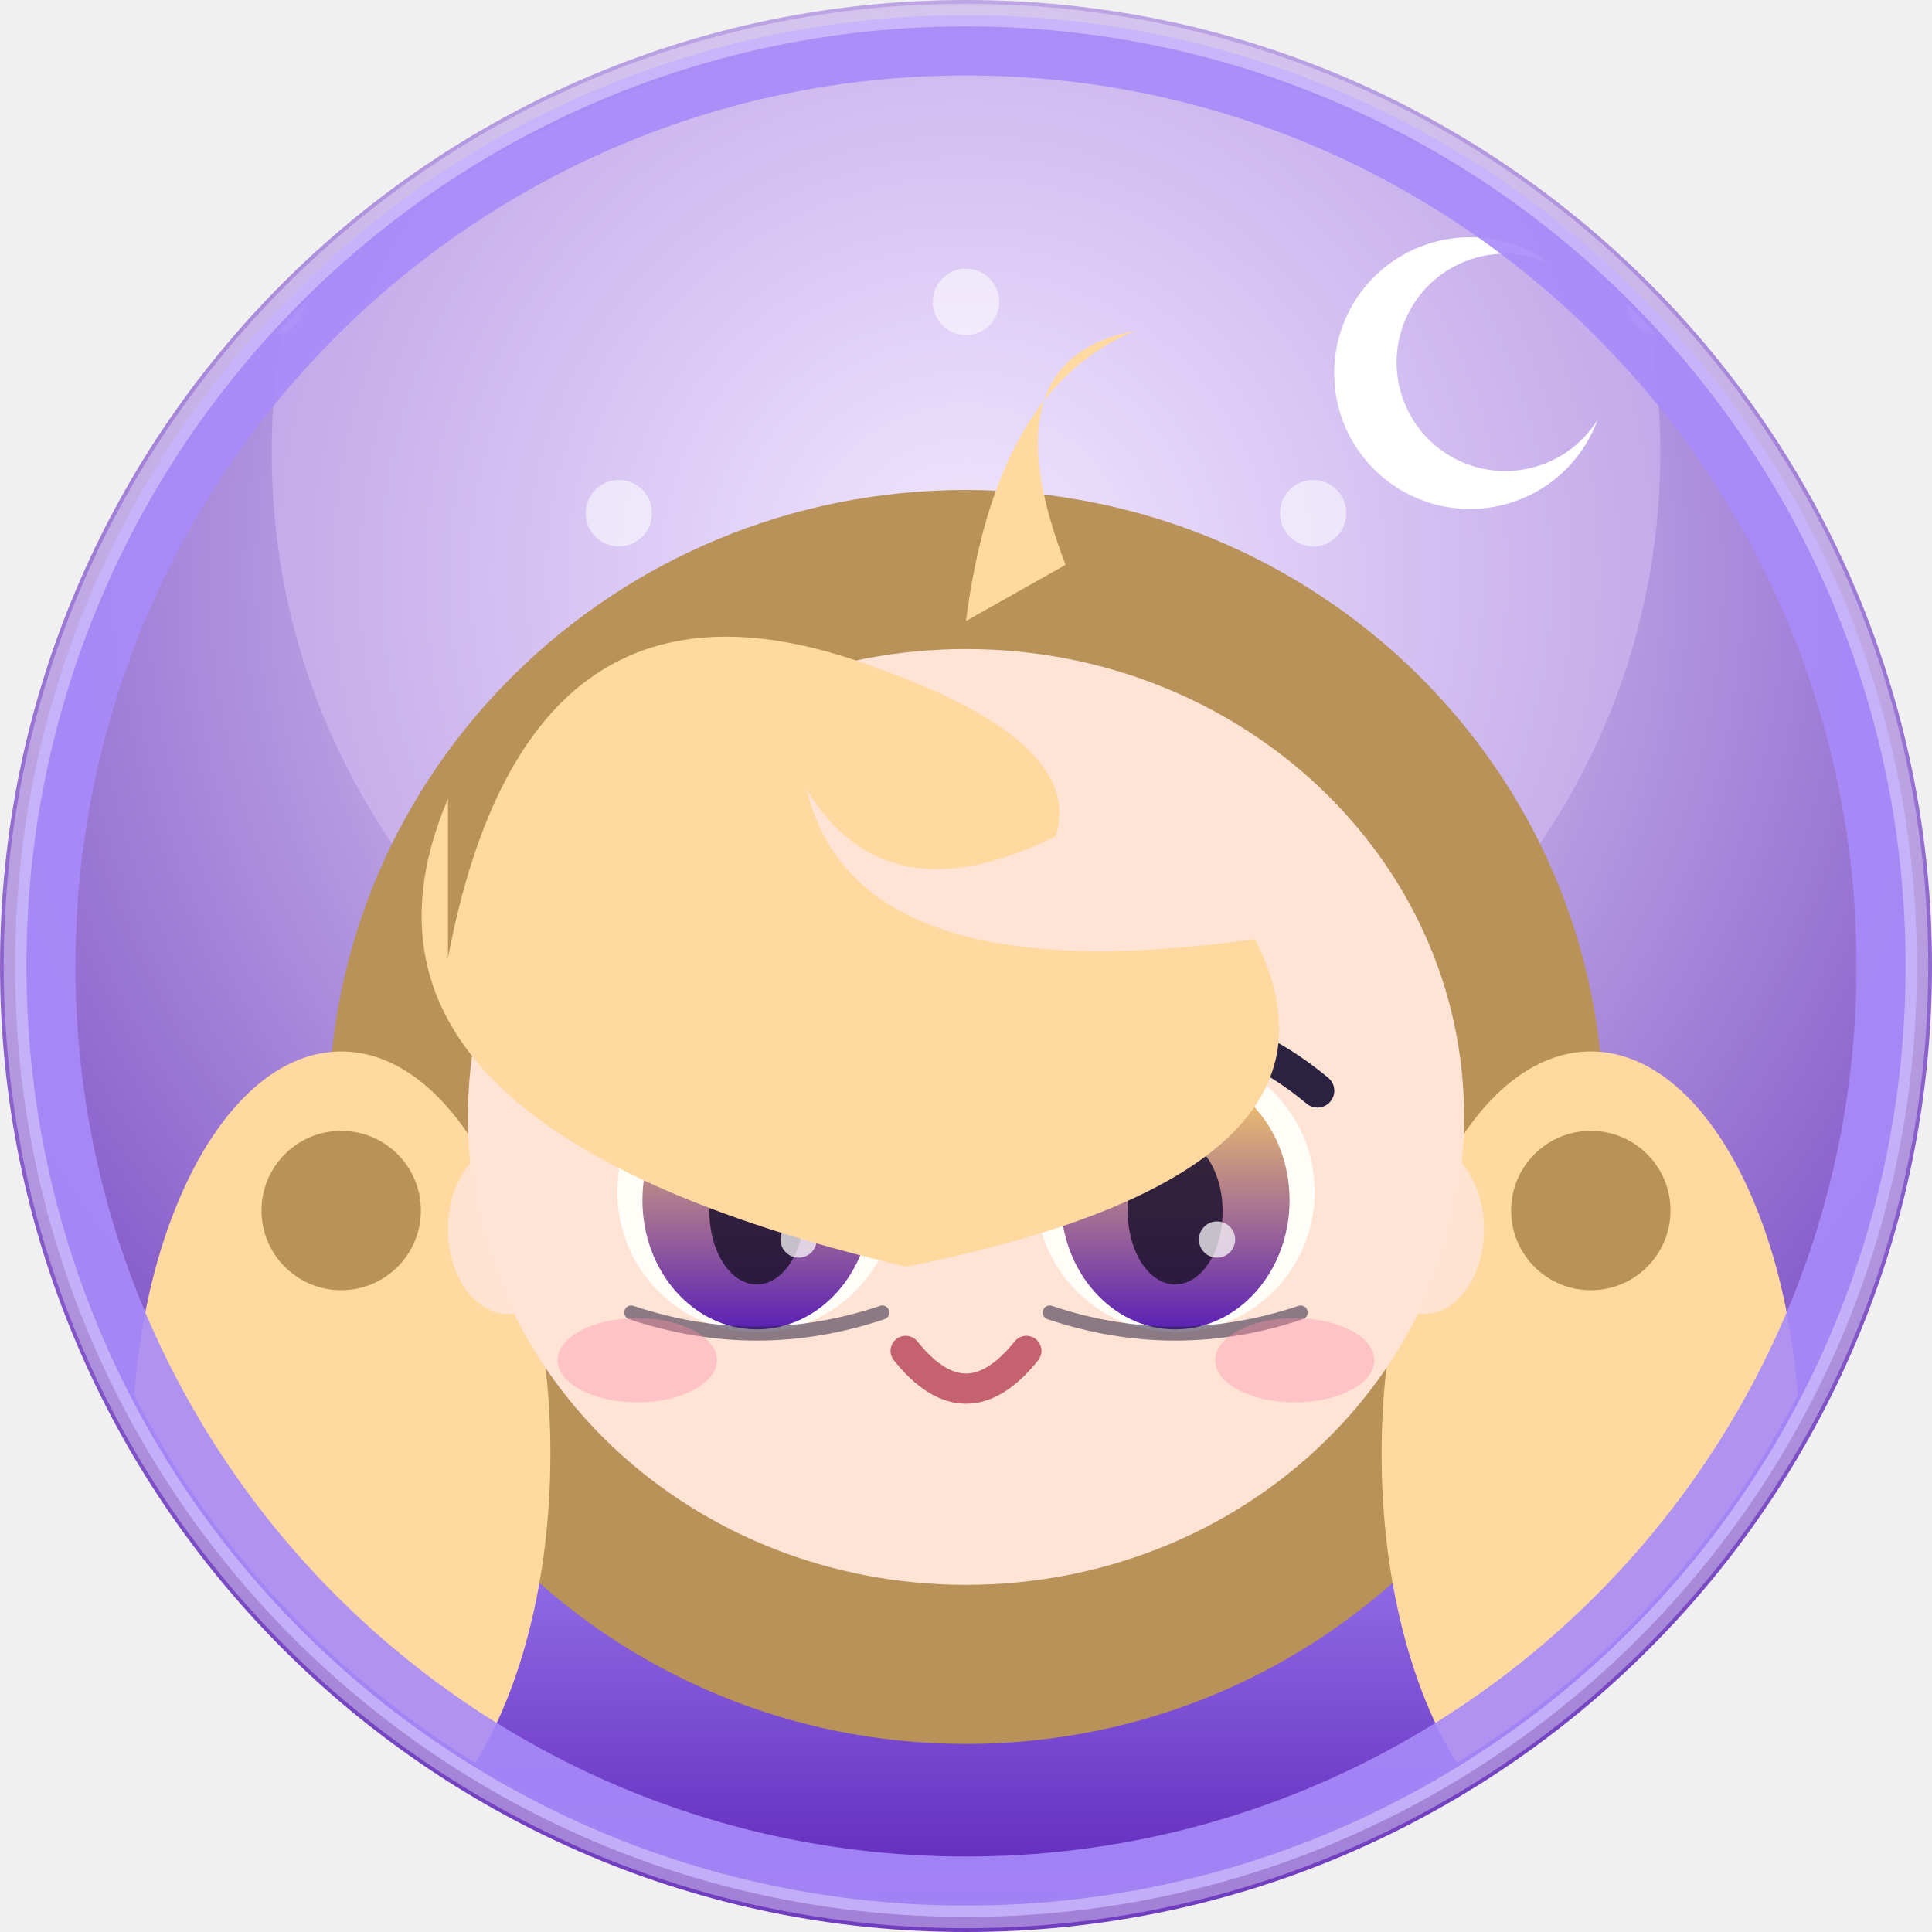
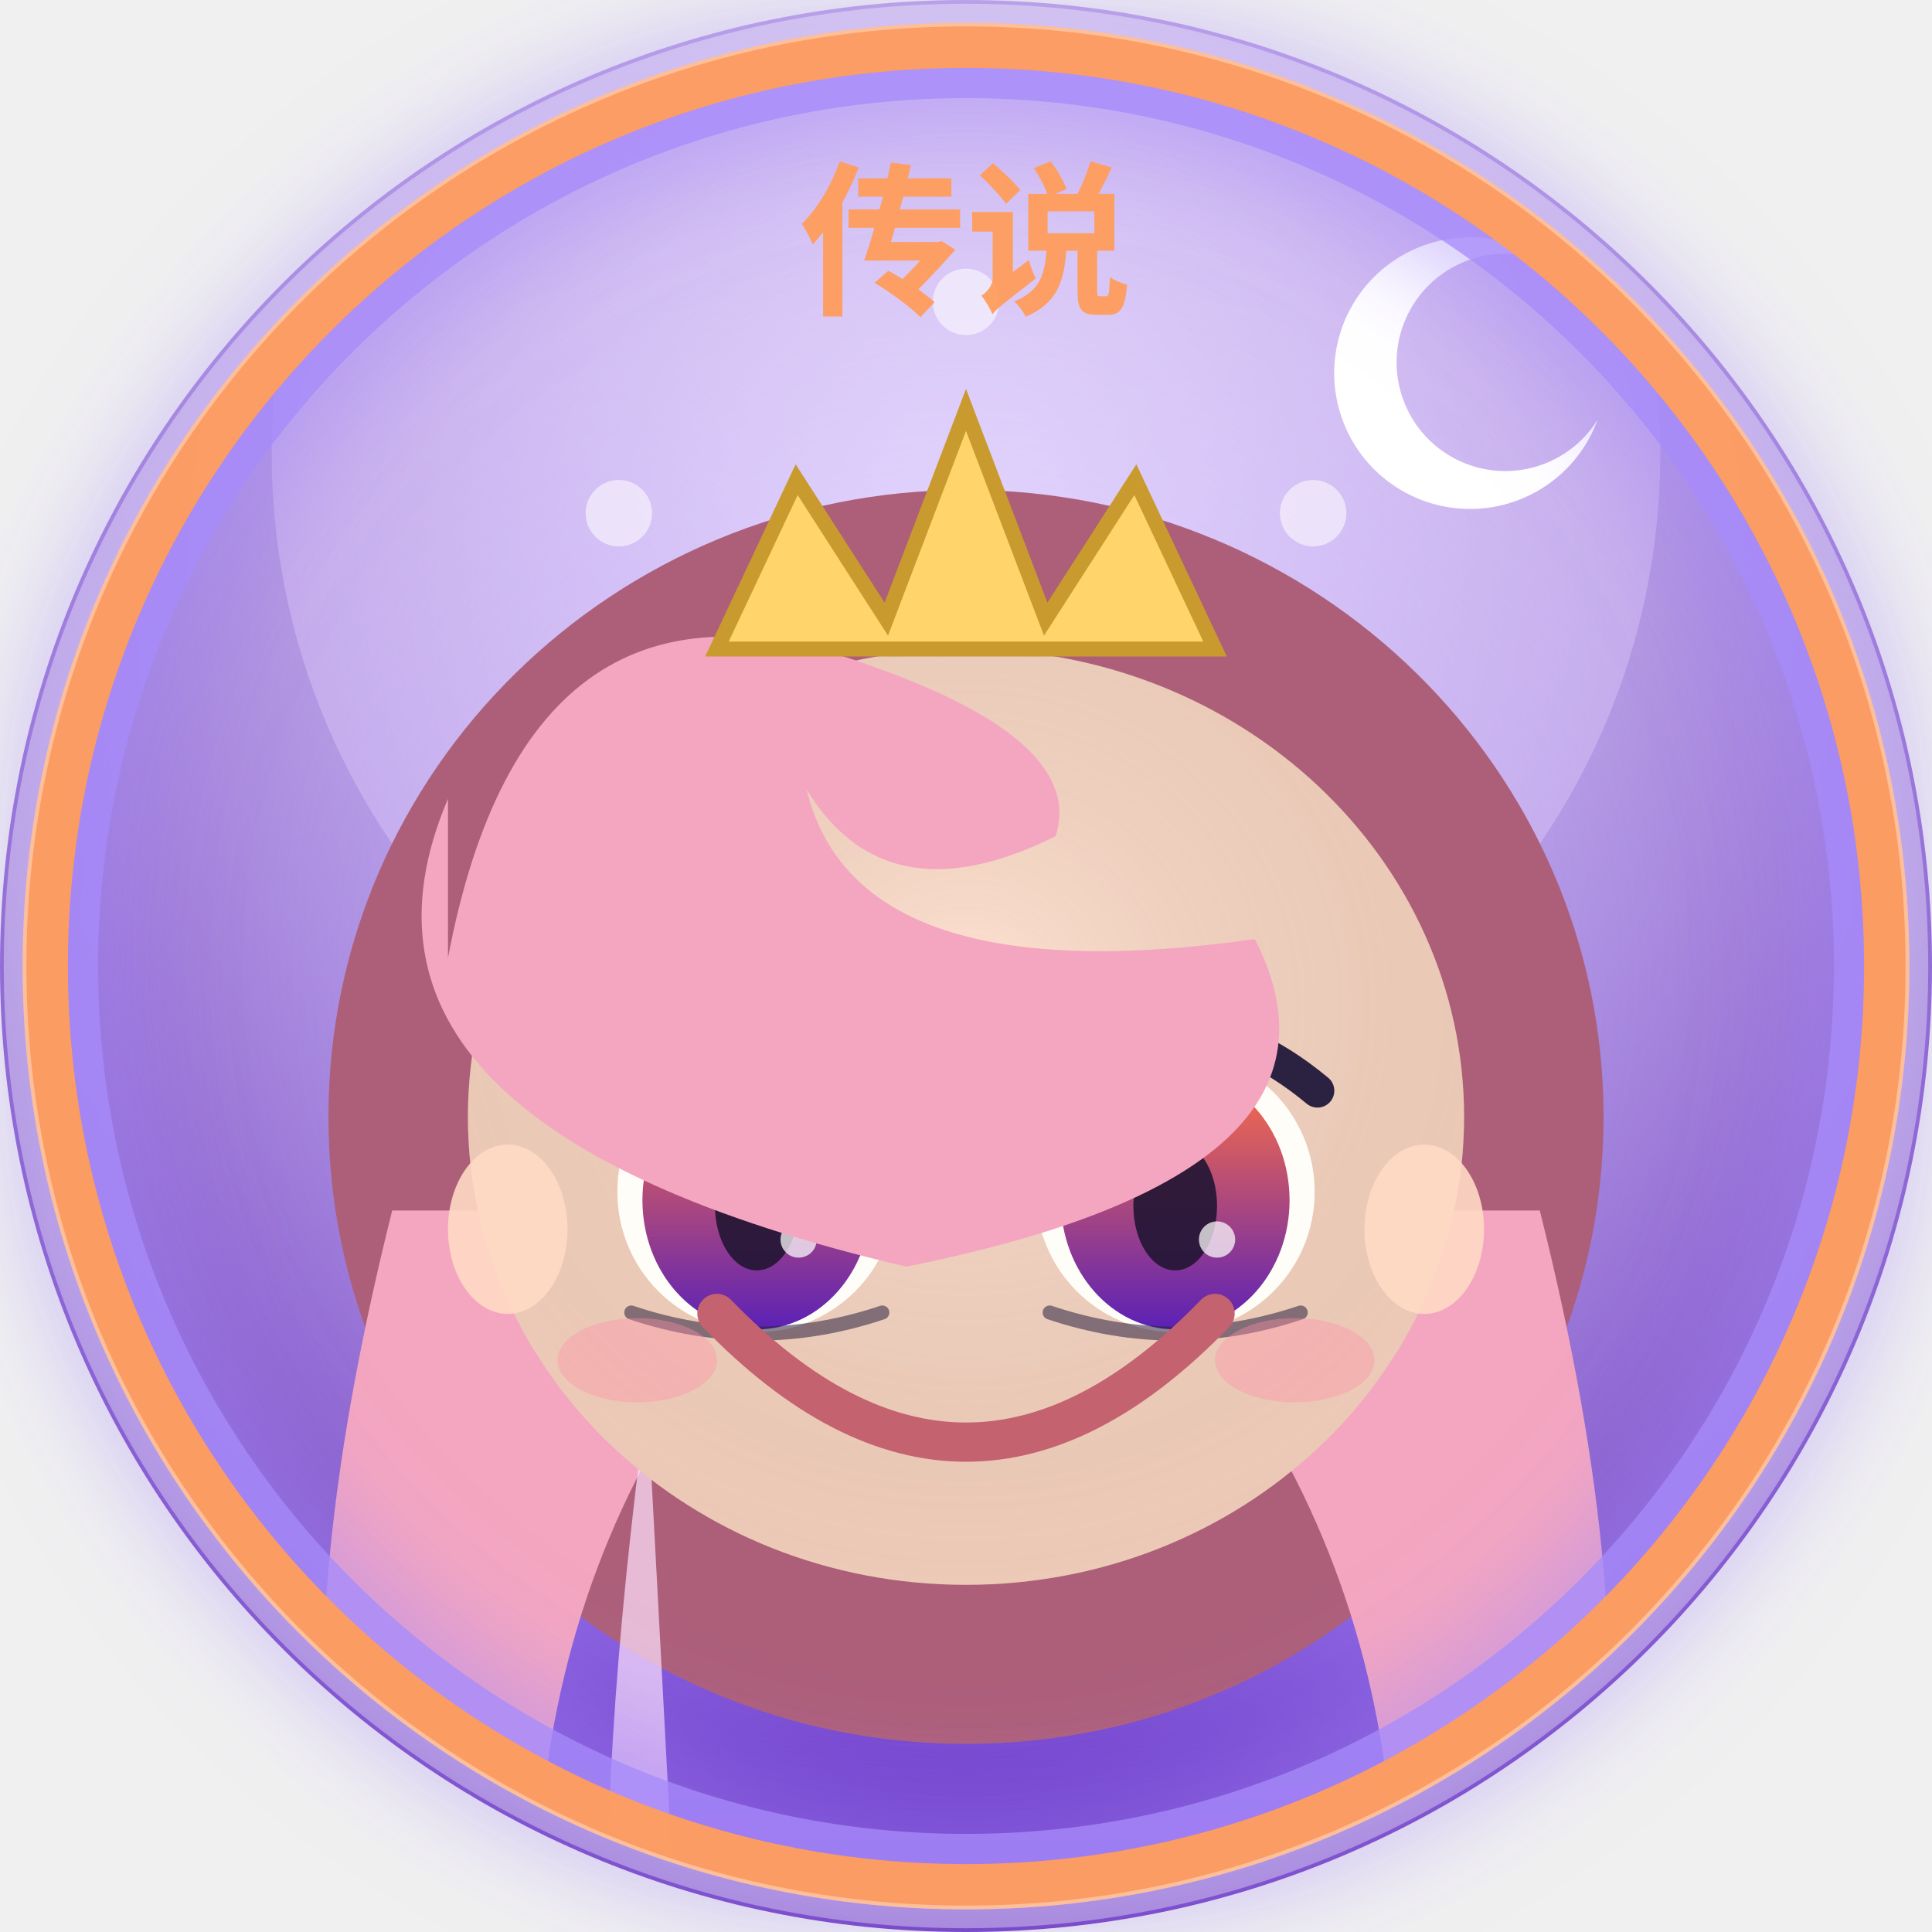
<svg xmlns="http://www.w3.org/2000/svg" viewBox="0 0 128 128" width="128" height="128">
  <defs>
    <clipPath id="clip">
      <circle cx="64" cy="64" r="62" />
    </clipPath>
    <radialGradient id="bg" cx="50%" cy="30%" r="80%">
      <stop offset="0%" stop-color="#f6f2ff" />
      <stop offset="100%" stop-color="#5b21b6" />
    </radialGradient>
+     <radialGradient id="bglow" cx="50%" cy="50%" r="50%">
+       <stop offset="0%" stop-color="#a78bfa" stop-opacity=".55" />
+       <stop offset="100%" stop-color="#a78bfa" stop-opacity="0" />
+     </radialGradient>
    <linearGradient id="iris" x1="0" y1="0" x2="0" y2="1">
-       <stop offset="0%" stop-color="#ffd166" />
+       <stop offset="0%" stop-color="#ff7043" />
      <stop offset="100%" stop-color="#5b21b6" />
    </linearGradient>
    <linearGradient id="cloth" x1="0" y1="0" x2="0" y2="1">
      <stop offset="0%" stop-color="#a78bfa" />
      <stop offset="100%" stop-color="#5b21b6" />
    </linearGradient>
+     <radialGradient id="face" cx="50%" cy="38%" r="70%">
+       <stop offset="0%" stop-color="#ffffff" stop-opacity=".25" />
+       <stop offset="100%" stop-color="#000000" stop-opacity=".06" />
+     </radialGradient>
+     <filter id="aglow" x="-60%" y="-60%" width="220%" height="220%">
+       <feGaussianBlur stdDeviation="4" result="b" />
+       <feMerge>
+         <feMergeNode in="b" />
+         <feMergeNode in="SourceGraphic" />
+       </feMerge>
+     </filter>
  </defs>
  <circle cx="64" cy="64" r="64" fill="url(#bg)" />
+   <circle cx="64" cy="64" r="60" fill="url(#bglow)" />
  <g clip-path="url(#clip)">
    <circle cx="64" cy="30" r="46" fill="#e9d5ff" opacity=".35" />
    <circle cx="18" cy="20" r="2.2" fill="#fff" opacity=".55" />
    <circle cx="41" cy="34" r="2.2" fill="#fff" opacity=".55" />
    <circle cx="64" cy="20" r="2.2" fill="#fff" opacity=".55" />
    <circle cx="87" cy="34" r="2.2" fill="#fff" opacity=".55" />
    <circle cx="110" cy="20" r="2.2" fill="#fff" opacity=".55" />
    <path d="M102.7 17.45 a9 9 0 1 0 3.15 10.35 a7.2 7.2 0 1 1 -3.15 -10.35 z" fill="#fff" />
    <path d="M10 128 q8 -34 54 -34 t54 34 z" fill="url(#cloth)" />
    <path d="M46 96 q18 14 36 0 l4 8 q-22 16 -44 0 z" fill="#fff" opacity=".55" />
-     <ellipse cx="64" cy="74" rx="42.24" ry="41.54" fill="#b89259" />
-     <ellipse cx="22.605" cy="96.32" rx="13.86" ry="26.66" fill="#ffd9a0" />
-     <ellipse cx="105.395" cy="96.32" rx="13.86" ry="26.66" fill="#ffd9a0" />
-     <circle cx="22.605" cy="80.2" r="5.28" fill="#b89259" />
-     <circle cx="105.395" cy="80.2" r="5.28" fill="#b89259" />
-     <ellipse cx="64" cy="74" rx="33" ry="31" fill="#ffe4d6" />
-     <ellipse cx="33.64" cy="81.44" rx="3.96" ry="5.61" fill="#ffe4d6" opacity=".9" />
-     <ellipse cx="94.36" cy="81.44" rx="3.96" ry="5.61" fill="#ffe4d6" opacity=".9" />
+     <ellipse cx="64" cy="74" rx="42.24" ry="41.54" fill="#ad5f79" />
+     <path d="M25.984 80.2 q-13.2 52.7 11.55 65.1 q-8.25 -40.3 18.15 -65.1 z" fill="#f4a6c0" />
+     <path d="M102.016 80.2 q13.2 52.7 -11.55 65.1 q8.25 -40.3 -18.15 -65.1 z" fill="#f4a6c0" />
+     <path d="M42.88 92.6 q-6.6 49.6 3.3 62 z" fill="#ffe2fc" opacity=".7" />
+     <ellipse cx="64" cy="74" rx="33" ry="31" fill="#ffd9c4" />
+     <ellipse cx="64" cy="74" rx="33" ry="31" fill="url(#face)" />
+     <ellipse cx="33.64" cy="81.44" rx="3.96" ry="5.61" fill="#ffd9c4" opacity=".9" />
+     <ellipse cx="94.36" cy="81.44" rx="3.96" ry="5.61" fill="#ffd9c4" opacity=".9" />
    <g>
      <ellipse cx="50.14" cy="78.96" rx="9.24" ry="9.3" fill="#fffdf8" />
      <ellipse cx="50.14" cy="79.518" rx="7.577" ry="8.556" fill="url(#iris)" />
-       <ellipse cx="50.14" cy="80.262" rx="3.142" ry="4.836" fill="#241634" opacity=".9" />
+       <ellipse cx="50.14" cy="79.89" rx="2.772" ry="4.278" fill="#241634" opacity=".92" />
      <circle cx="47.183" cy="75.612" r="2.772" fill="#fff" opacity=".96" />
      <circle cx="52.912" cy="82.122" r="1.201" fill="#fff" opacity=".72" />
      <path d="M40.715 72.264 q9.24 -7.998 18.85 0" stroke="#2b2140" stroke-width="2.232" fill="none" stroke-linecap="round" />
      <path d="M41.824 86.958 q8.316 2.79 16.632 0" stroke="#2b2140" stroke-width="0.93" fill="none" stroke-linecap="round" opacity=".55" />
      <circle cx="40.438" cy="70.59" r="1.201" fill="#2b2140" opacity=".5" />
    </g>
    <g>
      <ellipse cx="77.86" cy="78.96" rx="9.24" ry="9.3" fill="#fffdf8" />
      <ellipse cx="77.86" cy="79.518" rx="7.577" ry="8.556" fill="url(#iris)" />
-       <ellipse cx="77.86" cy="80.262" rx="3.142" ry="4.836" fill="#241634" opacity=".9" />
+       <ellipse cx="77.86" cy="79.89" rx="2.772" ry="4.278" fill="#241634" opacity=".92" />
      <circle cx="74.903" cy="75.612" r="2.772" fill="#fff" opacity=".96" />
      <circle cx="80.632" cy="82.122" r="1.201" fill="#fff" opacity=".72" />
      <path d="M68.435 72.264 q9.24 -7.998 18.85 0" stroke="#2b2140" stroke-width="2.232" fill="none" stroke-linecap="round" />
      <path d="M69.544 86.958 q8.316 2.79 16.632 0" stroke="#2b2140" stroke-width="0.93" fill="none" stroke-linecap="round" opacity=".55" />
      <circle cx="68.158" cy="70.59" r="1.201" fill="#2b2140" opacity=".5" />
    </g>
    <ellipse cx="42.22" cy="90.12" rx="5.28" ry="2.79" fill="#ff8fa8" opacity=".38" />
    <ellipse cx="85.78" cy="90.12" rx="5.28" ry="2.79" fill="#ff8fa8" opacity=".38" />
-     <path d="M60 89.5 q4 5 8 0" fill="none" stroke="#c4626f" stroke-width="2" stroke-linecap="round" />
-     <path d="M29.68 63.46 q5.28 -27.9 28.38 -19.22                      q13.86 4.96 11.88 11.16 q-11.22 5.58 -16.5 -3.1                      q3.3 13.64 29.7 9.92 q7.92 15.5 -23.1 21.7                      q-39.6 -9.3 -30.36 -31 z" fill="#ffd9a0" />
-     <path d="M64 41.14 q1.98 -15.5 11.22 -19.22 q-9.9 1.86 -4.62 15.5 z" fill="#ffd9a0" />
+     <path d="M47.5 87.02 q16.5 17.05 33 0" fill="none" stroke="#c4626f" stroke-width="2.6" stroke-linecap="round" />
+     <path d="M29.68 63.46 q5.28 -27.9 28.38 -19.22                      q13.86 4.96 11.88 11.16 q-11.22 5.58 -16.5 -3.1                      q3.3 13.64 29.7 9.92 q7.92 15.5 -23.1 21.7                      q-39.6 -9.3 -30.36 -31 z" fill="#f4a6c0" />
+     <path d="M47.5 43 l5.28 -11.22 l5.94 9.24                      l5.28 -13.86 l5.28 13.86 l5.94 -9.24 l5.28 11.22 z" fill="#ffd56b" stroke="#c99a2e" stroke-width="0.99" />
  </g>
-   <circle cx="64" cy="64" r="61" fill="none" stroke="#a78bfa" stroke-width="4" opacity=".9" />
+   <circle cx="64" cy="64" r="60" fill="none" stroke="#a78bfa" stroke-width="5" opacity=".85" filter="url(#aglow)" />
+   <circle cx="64" cy="64" r="61" fill="none" stroke="#ff9d5c" stroke-width="3" opacity=".95" />
  <circle cx="64" cy="64" r="63" fill="none" stroke="#ffffff" stroke-width="1.5" opacity=".35" />
+   <text x="64" y="20" text-anchor="middle" font-size="11" font-weight="bold" fill="#ff9d5c" opacity=".95">传说</text>
</svg>
